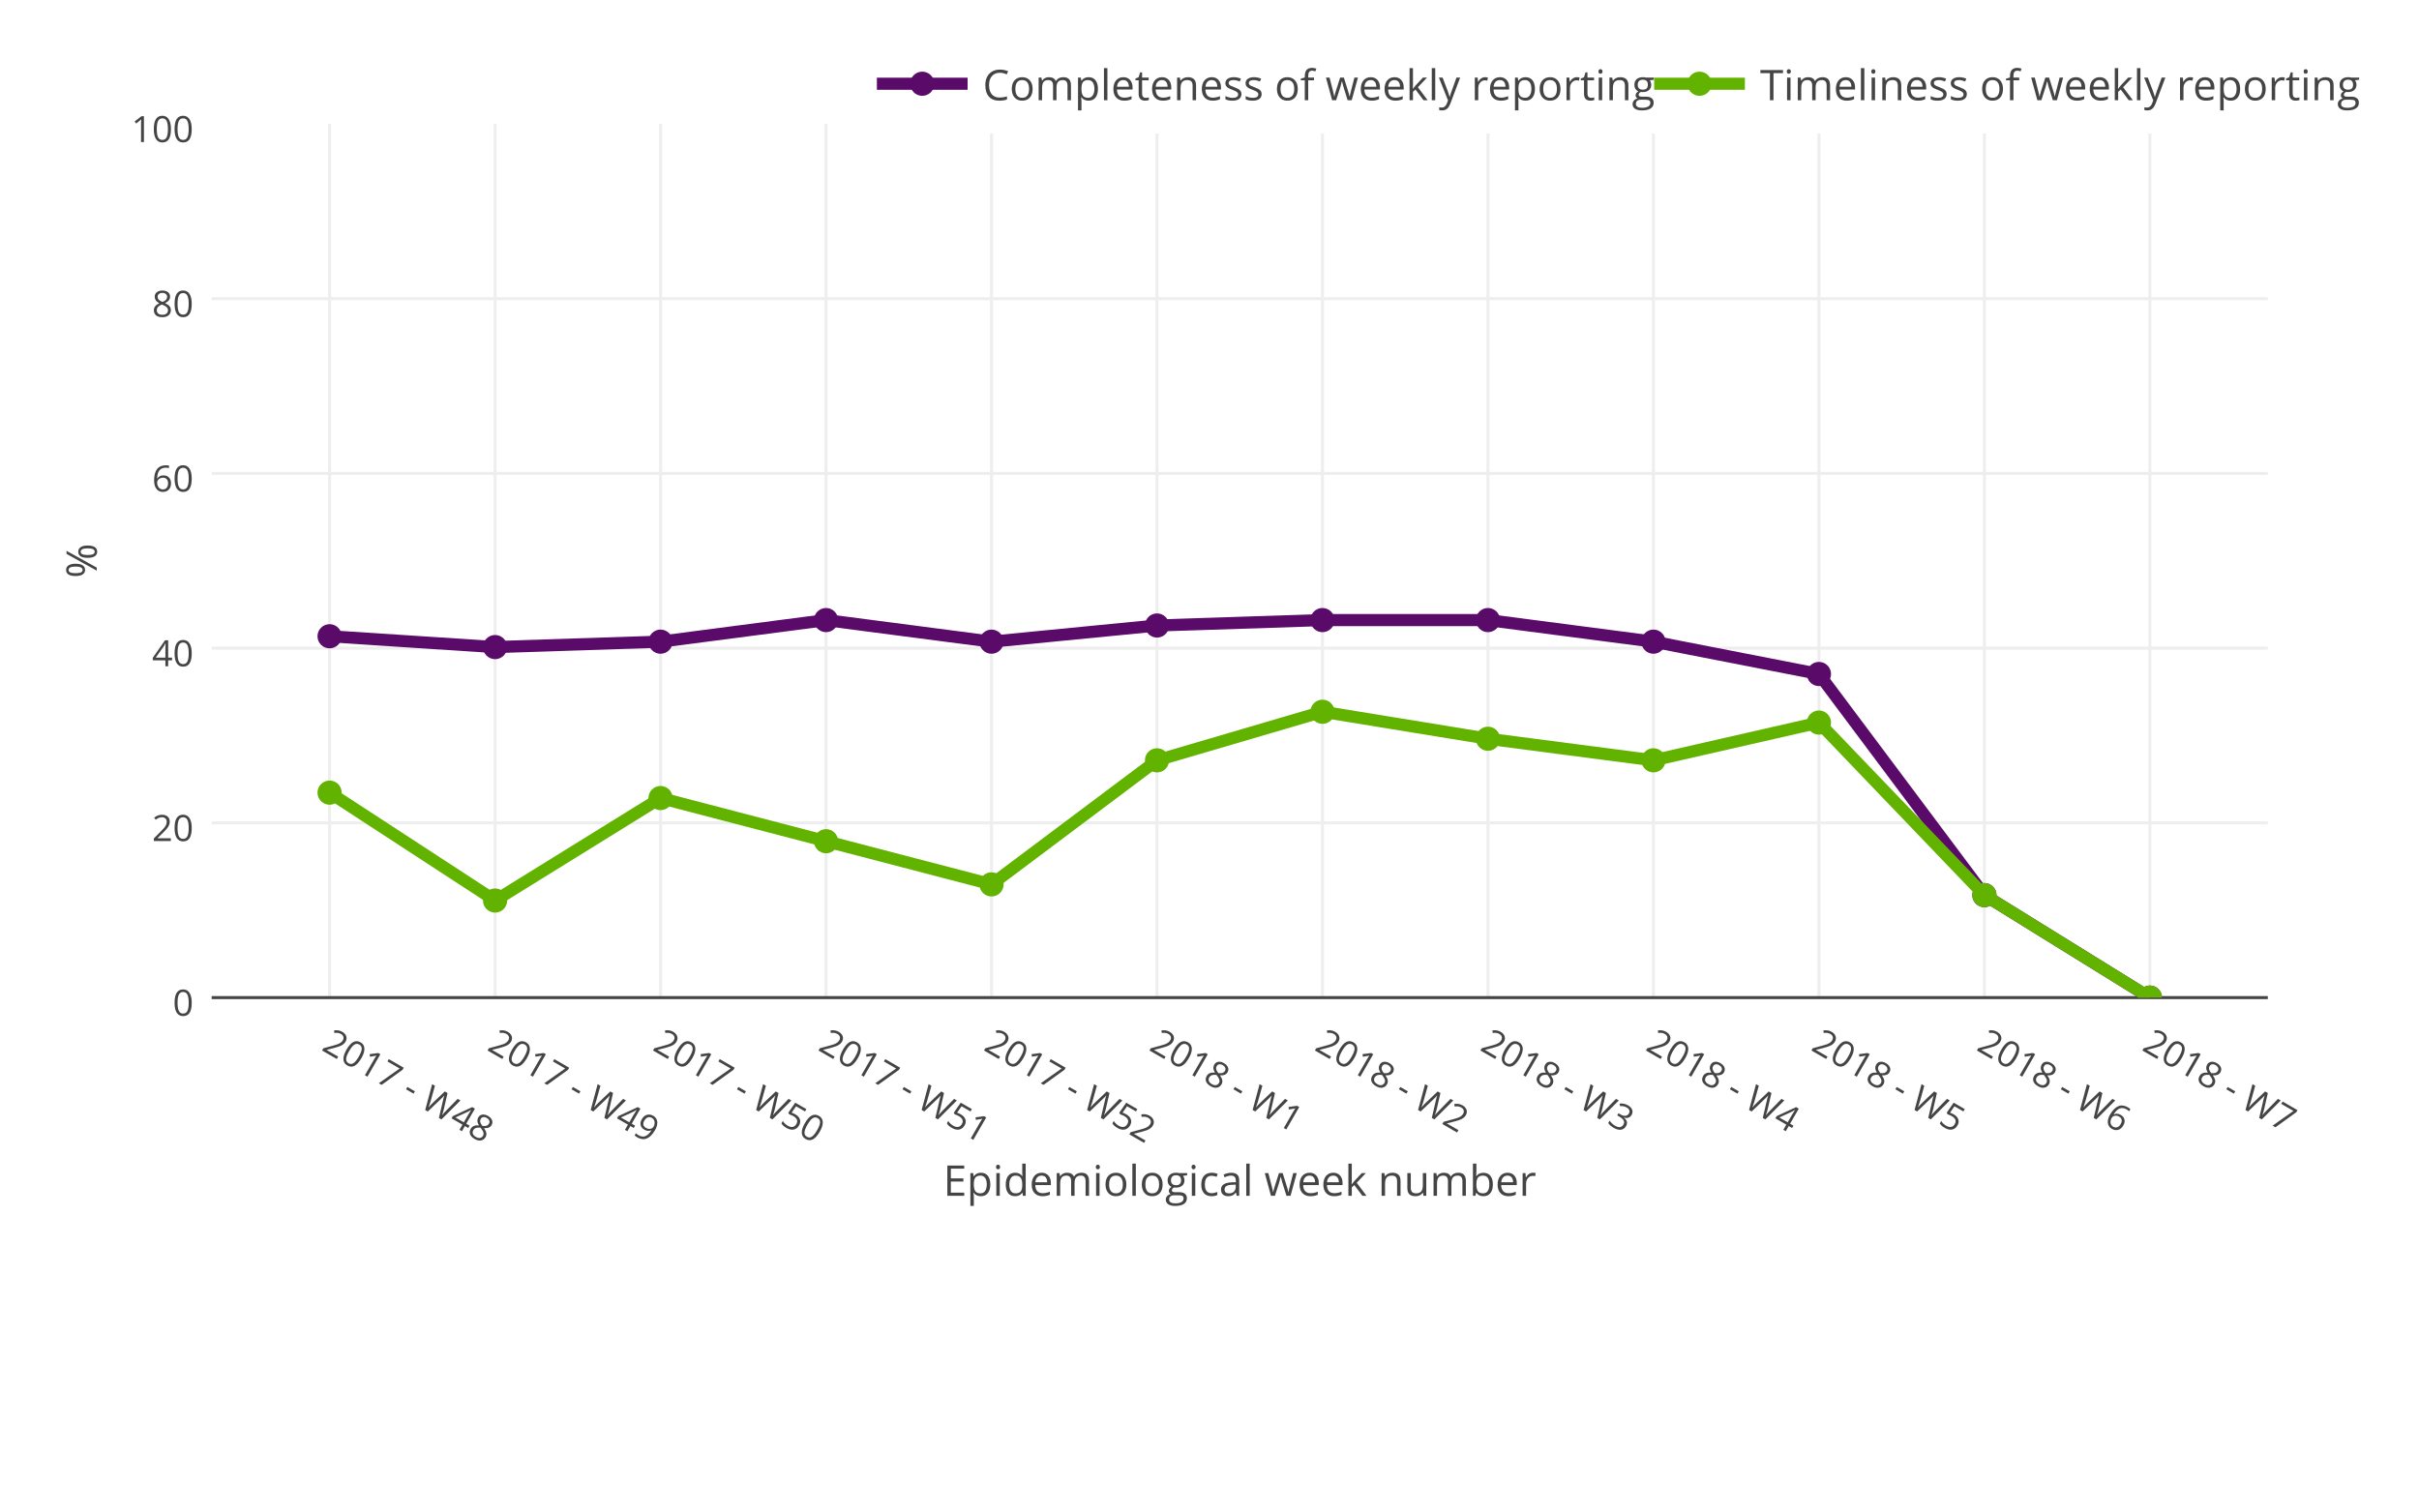
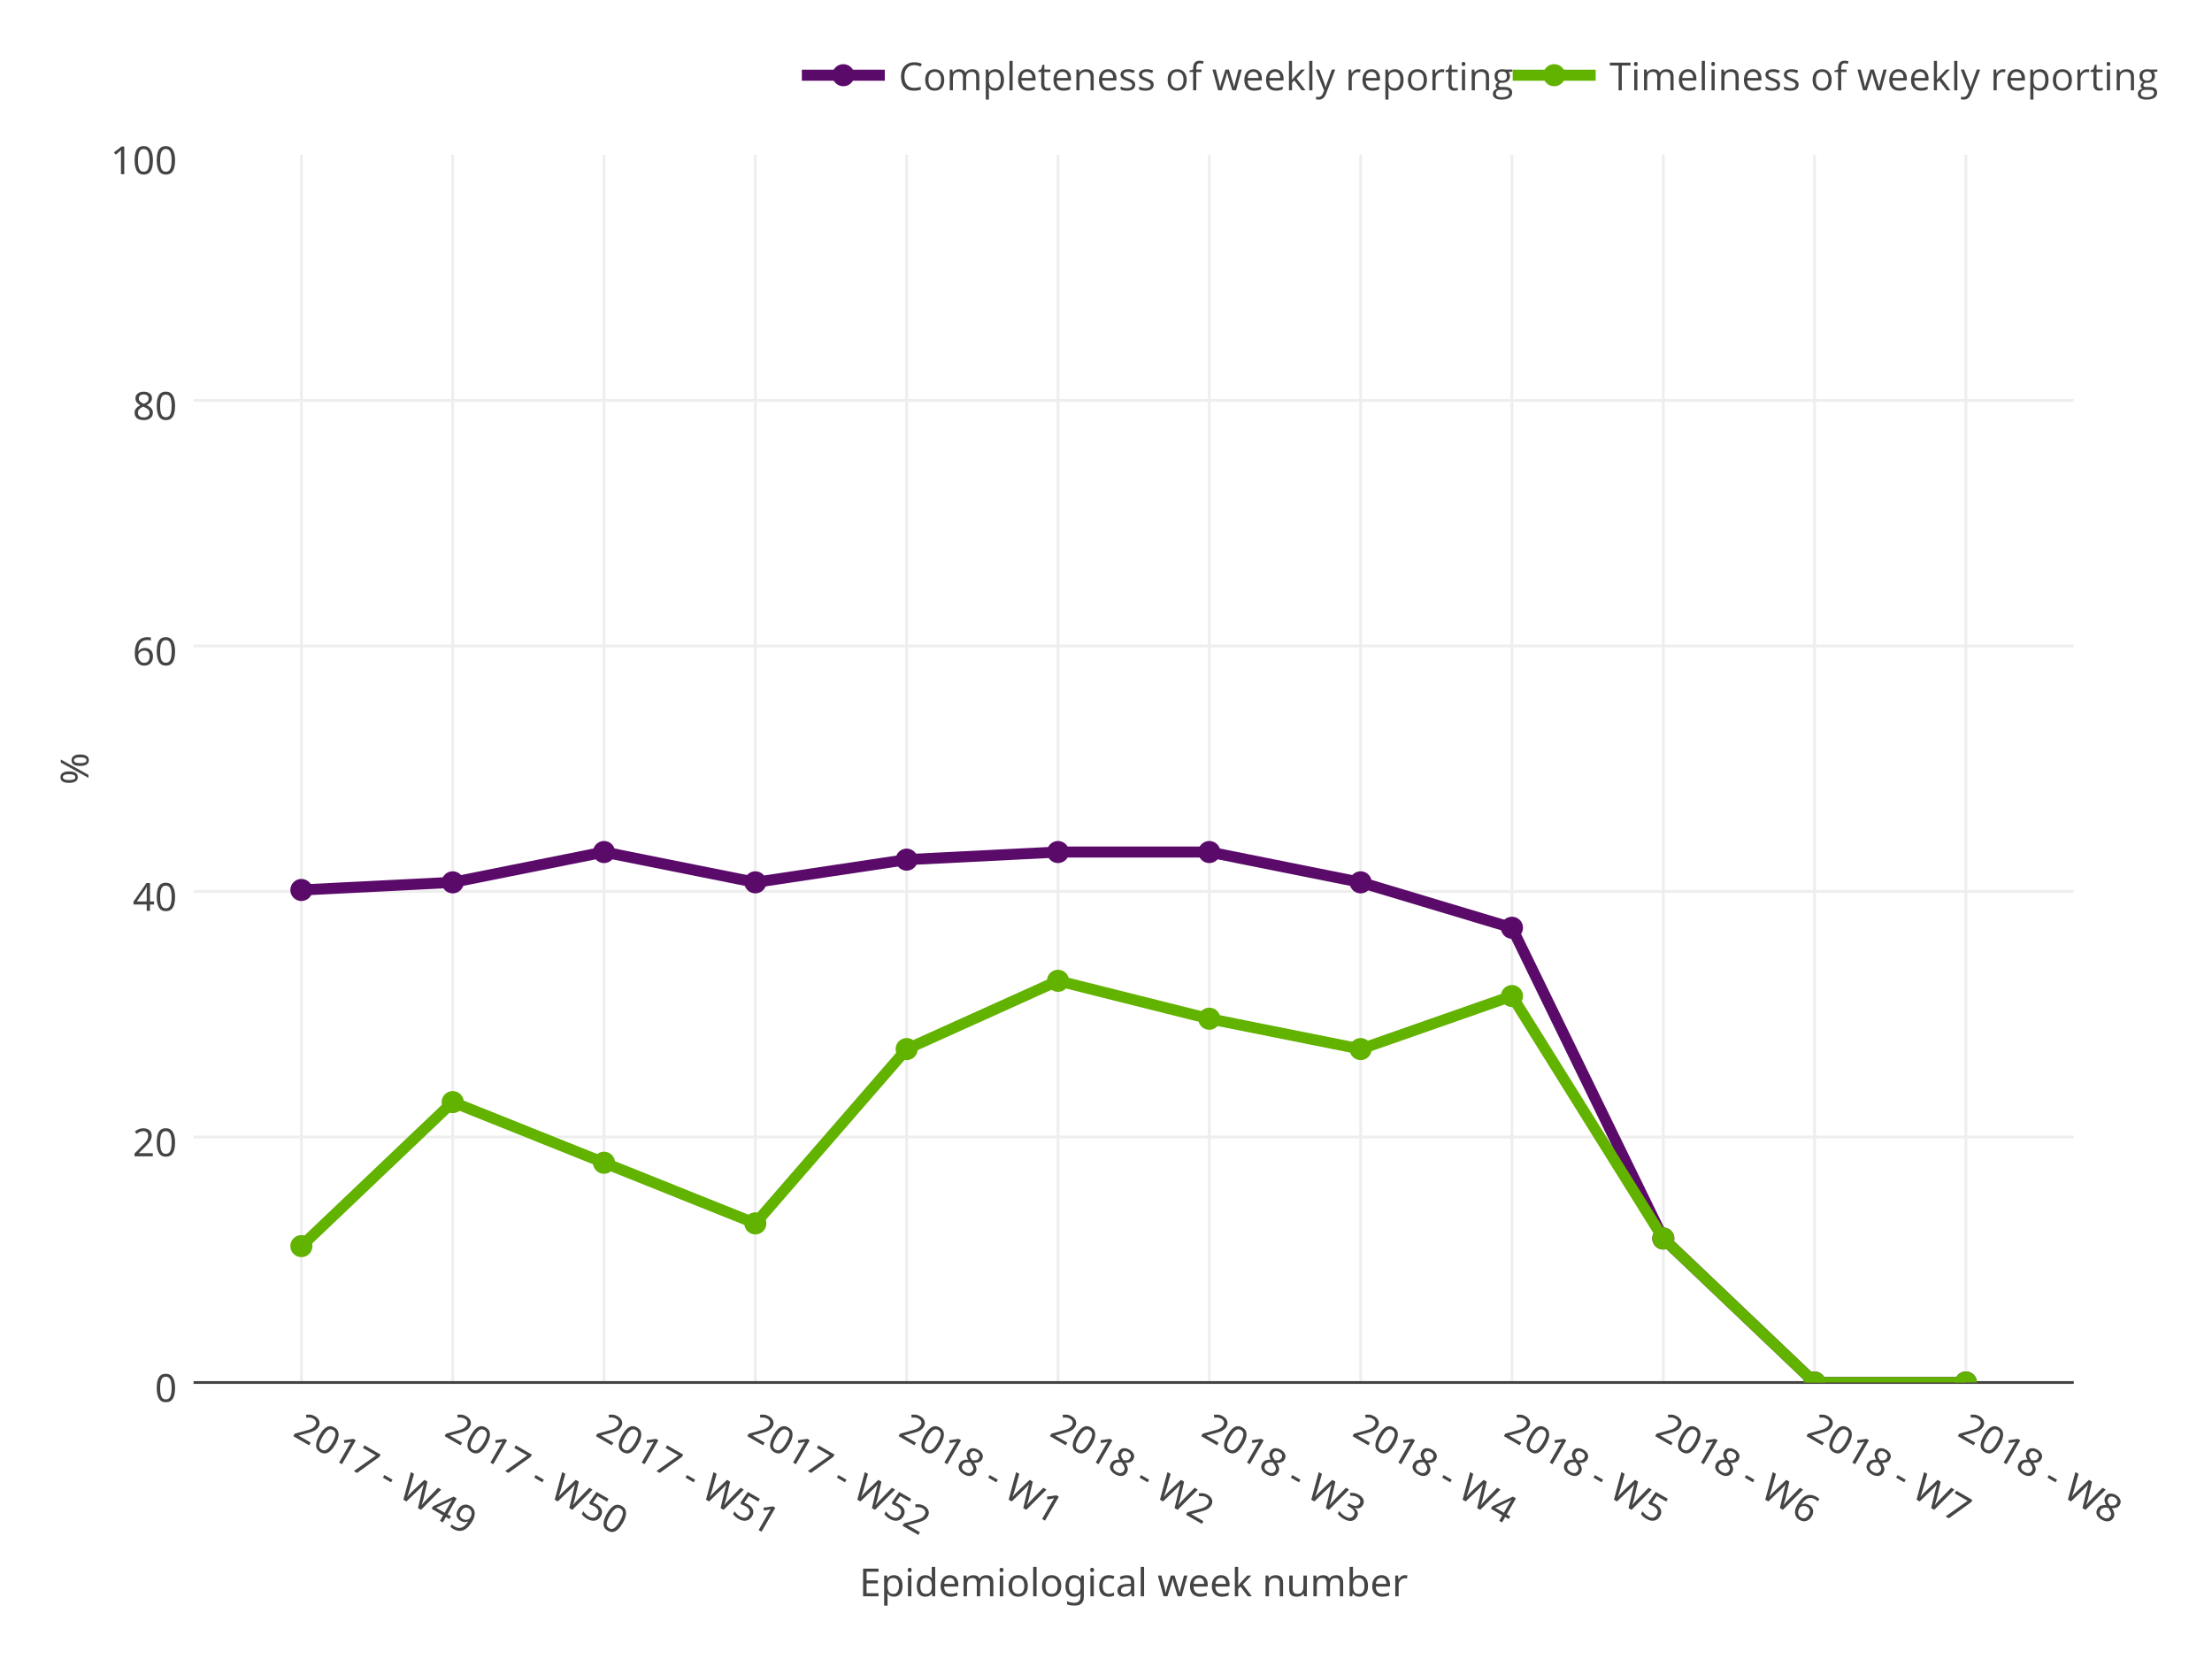
- <svg xmlns="http://www.w3.org/2000/svg" class="main-svg" width="800" height="500" style="">
-   <rect x="0" y="0" width="800" height="400" style="fill: rgb(255, 255, 255); fill-opacity: 1;" />
-   <defs id="defs-5241a5">
+ <svg xmlns="http://www.w3.org/2000/svg" class="main-svg" width="800" height="600" style="">
+   <rect x="0" y="0" width="800" height="600" style="fill: rgb(255, 255, 255); fill-opacity: 1;" />
+   <defs id="defs-8f57c8">
    <g class="gradients" />
    <g class="clips">
-       <clipPath class="axesclip" id="clip5241a5x">
-         <rect x="70" y="0" width="680" height="400" />
-       </clipPath>
-       <clipPath class="axesclip" id="clip5241a5y">
-         <rect x="0" y="41" width="800" height="289" />
-       </clipPath>
-       <clipPath class="axesclip" id="clip5241a5xy">
-         <rect x="70" y="41" width="680" height="289" />
-       </clipPath>
-       <clipPath class="plotclip" id="clip5241a5xyplot">
-         <rect width="680" height="289" />
+       <clipPath class="axesclip" id="clip8f57c8x">
+         <rect x="70" y="0" width="680" height="600" />
+       </clipPath>
+       <clipPath class="axesclip" id="clip8f57c8y">
+         <rect x="0" y="56" width="800" height="444" />
+       </clipPath>
+       <clipPath class="axesclip" id="clip8f57c8xy">
+         <rect x="70" y="56" width="680" height="444" />
+       </clipPath>
+       <clipPath class="plotclip" id="clip8f57c8xyplot">
+         <rect width="680" height="444" />
      </clipPath>
    </g>
  </defs>
  <g class="bglayer">
-     <rect class="bg" x="66" y="37" width="688" height="297" style="fill: rgb(255, 255, 255); fill-opacity: 1; stroke-width: 0;" />
+     <rect class="bg" x="66" y="52" width="688" height="452" style="fill: rgb(255, 255, 255); fill-opacity: 1; stroke-width: 0;" />
  </g>
  <g class="layer-below">
    <g class="imagelayer" />
    <g class="shapelayer" />
  </g>
  <g class="cartesianlayer">
    <g class="subplot xy">
      <g class="layer-subplot">
        <g class="shapelayer" />
        <g class="imagelayer" />
      </g>
-       <g class="gridlayer" transform="translate(70,41)">
-         <path class="xgrid crisp" d="M0,0v289" transform="translate(39,0)" style="stroke: rgb(238, 238, 238); stroke-opacity: 1; stroke-width: 1px;" />
-         <path class="xgrid crisp" d="M0,0v289" transform="translate(93.73,0)" style="stroke: rgb(238, 238, 238); stroke-opacity: 1; stroke-width: 1px;" />
-         <path class="xgrid crisp" d="M0,0v289" transform="translate(148.45,0)" style="stroke: rgb(238, 238, 238); stroke-opacity: 1; stroke-width: 1px;" />
-         <path class="xgrid crisp" d="M0,0v289" transform="translate(203.18,0)" style="stroke: rgb(238, 238, 238); stroke-opacity: 1; stroke-width: 1px;" />
-         <path class="xgrid crisp" d="M0,0v289" transform="translate(257.91,0)" style="stroke: rgb(238, 238, 238); stroke-opacity: 1; stroke-width: 1px;" />
-         <path class="xgrid crisp" d="M0,0v289" transform="translate(312.64,0)" style="stroke: rgb(238, 238, 238); stroke-opacity: 1; stroke-width: 1px;" />
-         <path class="xgrid crisp" d="M0,0v289" transform="translate(367.36,0)" style="stroke: rgb(238, 238, 238); stroke-opacity: 1; stroke-width: 1px;" />
-         <path class="xgrid crisp" d="M0,0v289" transform="translate(422.09,0)" style="stroke: rgb(238, 238, 238); stroke-opacity: 1; stroke-width: 1px;" />
-         <path class="xgrid crisp" d="M0,0v289" transform="translate(476.82,0)" style="stroke: rgb(238, 238, 238); stroke-opacity: 1; stroke-width: 1px;" />
-         <path class="xgrid crisp" d="M0,0v289" transform="translate(531.55,0)" style="stroke: rgb(238, 238, 238); stroke-opacity: 1; stroke-width: 1px;" />
-         <path class="xgrid crisp" d="M0,0v289" transform="translate(586.27,0)" style="stroke: rgb(238, 238, 238); stroke-opacity: 1; stroke-width: 1px;" />
-         <path class="xgrid crisp" d="M0,0v289" transform="translate(641,0)" style="stroke: rgb(238, 238, 238); stroke-opacity: 1; stroke-width: 1px;" />
-         <path class="ygrid crisp" d="M0,0h680" transform="translate(0,231.2)" style="stroke: rgb(238, 238, 238); stroke-opacity: 1; stroke-width: 1px;" />
-         <path class="ygrid crisp" d="M0,0h680" transform="translate(0,173.4)" style="stroke: rgb(238, 238, 238); stroke-opacity: 1; stroke-width: 1px;" />
-         <path class="ygrid crisp" d="M0,0h680" transform="translate(0,115.6)" style="stroke: rgb(238, 238, 238); stroke-opacity: 1; stroke-width: 1px;" />
-         <path class="ygrid crisp" d="M0,0h680" transform="translate(0,57.8)" style="stroke: rgb(238, 238, 238); stroke-opacity: 1; stroke-width: 1px;" />
+       <g class="gridlayer" transform="translate(70,56)">
+         <path class="xgrid crisp" d="M0,0v444" transform="translate(39,0)" style="stroke: rgb(238, 238, 238); stroke-opacity: 1; stroke-width: 1px;" />
+         <path class="xgrid crisp" d="M0,0v444" transform="translate(93.73,0)" style="stroke: rgb(238, 238, 238); stroke-opacity: 1; stroke-width: 1px;" />
+         <path class="xgrid crisp" d="M0,0v444" transform="translate(148.45,0)" style="stroke: rgb(238, 238, 238); stroke-opacity: 1; stroke-width: 1px;" />
+         <path class="xgrid crisp" d="M0,0v444" transform="translate(203.18,0)" style="stroke: rgb(238, 238, 238); stroke-opacity: 1; stroke-width: 1px;" />
+         <path class="xgrid crisp" d="M0,0v444" transform="translate(257.91,0)" style="stroke: rgb(238, 238, 238); stroke-opacity: 1; stroke-width: 1px;" />
+         <path class="xgrid crisp" d="M0,0v444" transform="translate(312.64,0)" style="stroke: rgb(238, 238, 238); stroke-opacity: 1; stroke-width: 1px;" />
+         <path class="xgrid crisp" d="M0,0v444" transform="translate(367.36,0)" style="stroke: rgb(238, 238, 238); stroke-opacity: 1; stroke-width: 1px;" />
+         <path class="xgrid crisp" d="M0,0v444" transform="translate(422.09,0)" style="stroke: rgb(238, 238, 238); stroke-opacity: 1; stroke-width: 1px;" />
+         <path class="xgrid crisp" d="M0,0v444" transform="translate(476.82,0)" style="stroke: rgb(238, 238, 238); stroke-opacity: 1; stroke-width: 1px;" />
+         <path class="xgrid crisp" d="M0,0v444" transform="translate(531.55,0)" style="stroke: rgb(238, 238, 238); stroke-opacity: 1; stroke-width: 1px;" />
+         <path class="xgrid crisp" d="M0,0v444" transform="translate(586.27,0)" style="stroke: rgb(238, 238, 238); stroke-opacity: 1; stroke-width: 1px;" />
+         <path class="xgrid crisp" d="M0,0v444" transform="translate(641,0)" style="stroke: rgb(238, 238, 238); stroke-opacity: 1; stroke-width: 1px;" />
+         <path class="ygrid crisp" d="M0,0h680" transform="translate(0,355.2)" style="stroke: rgb(238, 238, 238); stroke-opacity: 1; stroke-width: 1px;" />
+         <path class="ygrid crisp" d="M0,0h680" transform="translate(0,266.4)" style="stroke: rgb(238, 238, 238); stroke-opacity: 1; stroke-width: 1px;" />
+         <path class="ygrid crisp" d="M0,0h680" transform="translate(0,177.6)" style="stroke: rgb(238, 238, 238); stroke-opacity: 1; stroke-width: 1px;" />
+         <path class="ygrid crisp" d="M0,0h680" transform="translate(0,88.8)" style="stroke: rgb(238, 238, 238); stroke-opacity: 1; stroke-width: 1px;" />
      </g>
      <g class="overgrid" />
-       <g class="zerolinelayer" transform="translate(70,41)">
-         <path class="yzl zl crisp" d="M0,0h680" transform="translate(0,289)" style="stroke: rgb(68, 68, 68); stroke-opacity: 1; stroke-width: 1px;" />
+       <g class="zerolinelayer" transform="translate(70,56)">
+         <path class="yzl zl crisp" d="M0,0h680" transform="translate(0,444)" style="stroke: rgb(68, 68, 68); stroke-opacity: 1; stroke-width: 1px;" />
      </g>
      <g class="overzero" />
-       <g class="plot" transform="translate(70, 41)" clip-path="url(#clip5241a5xyplot)">
+       <g class="plot" transform="translate(70, 56)" clip-path="url(#clip8f57c8xyplot)">
        <g class="imagelayer" />
        <g class="maplayer" />
        <g class="barlayer" />
        <g class="carpetlayer" />
        <g class="boxlayer" />
        <g class="scatterlayer">
-           <g class="trace scatter trace48686f" style="stroke-miterlimit: 2; opacity: 1;">
-             <path class="js-line" d="M39,169.47L93.73,173.05L148.45,171.26L203.18,164.12L257.91,171.26L312.64,165.91L367.36,164.12L422.09,164.12L476.82,171.26L531.55,181.95L586.27,255.1L641,289" style="vector-effect: non-scaling-stroke; fill: none; stroke: rgb(90, 10, 105); stroke-opacity: 1; stroke-width: 4px; opacity: 1;" />
+           <g class="trace scatter trace1bce58" style="stroke-miterlimit: 2; opacity: 1;">
+             <path class="js-line" d="M39,265.87L93.73,263.11L148.45,252.15L203.18,263.11L257.91,254.9L312.64,252.15L367.36,252.15L422.09,263.11L476.82,279.54L531.55,391.92L586.27,444L641,444" style="vector-effect: non-scaling-stroke; fill: none; stroke: rgb(90, 10, 105); stroke-opacity: 1; stroke-width: 4px; opacity: 1;" />
            <g class="points">
-               <path class="point" d="M4,0A4,4 0 1,1 0,-4A4,4 0 0,1 4,0Z" transform="translate(39,169.47)" style="opacity: 1; stroke-width: 0px; fill: rgb(90, 10, 105); fill-opacity: 1;" />
-               <path class="point" d="M4,0A4,4 0 1,1 0,-4A4,4 0 0,1 4,0Z" transform="translate(93.73,173.05)" style="opacity: 1; stroke-width: 0px; fill: rgb(90, 10, 105); fill-opacity: 1;" />
-               <path class="point" d="M4,0A4,4 0 1,1 0,-4A4,4 0 0,1 4,0Z" transform="translate(148.45,171.26)" style="opacity: 1; stroke-width: 0px; fill: rgb(90, 10, 105); fill-opacity: 1;" />
-               <path class="point" d="M4,0A4,4 0 1,1 0,-4A4,4 0 0,1 4,0Z" transform="translate(203.18,164.12)" style="opacity: 1; stroke-width: 0px; fill: rgb(90, 10, 105); fill-opacity: 1;" />
-               <path class="point" d="M4,0A4,4 0 1,1 0,-4A4,4 0 0,1 4,0Z" transform="translate(257.91,171.26)" style="opacity: 1; stroke-width: 0px; fill: rgb(90, 10, 105); fill-opacity: 1;" />
-               <path class="point" d="M4,0A4,4 0 1,1 0,-4A4,4 0 0,1 4,0Z" transform="translate(312.64,165.91)" style="opacity: 1; stroke-width: 0px; fill: rgb(90, 10, 105); fill-opacity: 1;" />
-               <path class="point" d="M4,0A4,4 0 1,1 0,-4A4,4 0 0,1 4,0Z" transform="translate(367.36,164.12)" style="opacity: 1; stroke-width: 0px; fill: rgb(90, 10, 105); fill-opacity: 1;" />
-               <path class="point" d="M4,0A4,4 0 1,1 0,-4A4,4 0 0,1 4,0Z" transform="translate(422.09,164.12)" style="opacity: 1; stroke-width: 0px; fill: rgb(90, 10, 105); fill-opacity: 1;" />
-               <path class="point" d="M4,0A4,4 0 1,1 0,-4A4,4 0 0,1 4,0Z" transform="translate(476.82,171.26)" style="opacity: 1; stroke-width: 0px; fill: rgb(90, 10, 105); fill-opacity: 1;" />
-               <path class="point" d="M4,0A4,4 0 1,1 0,-4A4,4 0 0,1 4,0Z" transform="translate(531.55,181.95)" style="opacity: 1; stroke-width: 0px; fill: rgb(90, 10, 105); fill-opacity: 1;" />
-               <path class="point" d="M4,0A4,4 0 1,1 0,-4A4,4 0 0,1 4,0Z" transform="translate(586.27,255.1)" style="opacity: 1; stroke-width: 0px; fill: rgb(90, 10, 105); fill-opacity: 1;" />
-               <path class="point" d="M4,0A4,4 0 1,1 0,-4A4,4 0 0,1 4,0Z" transform="translate(641,289)" style="opacity: 1; stroke-width: 0px; fill: rgb(90, 10, 105); fill-opacity: 1;" />
-             </g>
-           </g>
-           <g class="trace scatter tracea86f9d" style="stroke-miterlimit: 2; opacity: 1;">
-             <path class="js-line" d="M39,221.2L93.73,256.89L148.45,222.99L257.91,251.55L312.64,210.51L367.36,194.44L422.09,203.37L476.82,210.51L531.55,198.02L586.27,255.1L641,289" style="vector-effect: non-scaling-stroke; fill: none; stroke: rgb(98, 178, 0); stroke-opacity: 1; stroke-width: 4px; opacity: 1;" />
+               <path class="point" d="M4,0A4,4 0 1,1 0,-4A4,4 0 0,1 4,0Z" transform="translate(39,265.87)" style="opacity: 1; stroke-width: 0px; fill: rgb(90, 10, 105); fill-opacity: 1;" />
+               <path class="point" d="M4,0A4,4 0 1,1 0,-4A4,4 0 0,1 4,0Z" transform="translate(93.73,263.11)" style="opacity: 1; stroke-width: 0px; fill: rgb(90, 10, 105); fill-opacity: 1;" />
+               <path class="point" d="M4,0A4,4 0 1,1 0,-4A4,4 0 0,1 4,0Z" transform="translate(148.45,252.15)" style="opacity: 1; stroke-width: 0px; fill: rgb(90, 10, 105); fill-opacity: 1;" />
+               <path class="point" d="M4,0A4,4 0 1,1 0,-4A4,4 0 0,1 4,0Z" transform="translate(203.18,263.11)" style="opacity: 1; stroke-width: 0px; fill: rgb(90, 10, 105); fill-opacity: 1;" />
+               <path class="point" d="M4,0A4,4 0 1,1 0,-4A4,4 0 0,1 4,0Z" transform="translate(257.91,254.9)" style="opacity: 1; stroke-width: 0px; fill: rgb(90, 10, 105); fill-opacity: 1;" />
+               <path class="point" d="M4,0A4,4 0 1,1 0,-4A4,4 0 0,1 4,0Z" transform="translate(312.64,252.15)" style="opacity: 1; stroke-width: 0px; fill: rgb(90, 10, 105); fill-opacity: 1;" />
+               <path class="point" d="M4,0A4,4 0 1,1 0,-4A4,4 0 0,1 4,0Z" transform="translate(367.36,252.15)" style="opacity: 1; stroke-width: 0px; fill: rgb(90, 10, 105); fill-opacity: 1;" />
+               <path class="point" d="M4,0A4,4 0 1,1 0,-4A4,4 0 0,1 4,0Z" transform="translate(422.09,263.11)" style="opacity: 1; stroke-width: 0px; fill: rgb(90, 10, 105); fill-opacity: 1;" />
+               <path class="point" d="M4,0A4,4 0 1,1 0,-4A4,4 0 0,1 4,0Z" transform="translate(476.82,279.54)" style="opacity: 1; stroke-width: 0px; fill: rgb(90, 10, 105); fill-opacity: 1;" />
+               <path class="point" d="M4,0A4,4 0 1,1 0,-4A4,4 0 0,1 4,0Z" transform="translate(531.55,391.92)" style="opacity: 1; stroke-width: 0px; fill: rgb(90, 10, 105); fill-opacity: 1;" />
+               <path class="point" d="M4,0A4,4 0 1,1 0,-4A4,4 0 0,1 4,0Z" transform="translate(586.27,444)" style="opacity: 1; stroke-width: 0px; fill: rgb(90, 10, 105); fill-opacity: 1;" />
+               <path class="point" d="M4,0A4,4 0 1,1 0,-4A4,4 0 0,1 4,0Z" transform="translate(641,444)" style="opacity: 1; stroke-width: 0px; fill: rgb(90, 10, 105); fill-opacity: 1;" />
+             </g>
+           </g>
+           <g class="trace scatter trace890bfc" style="stroke-miterlimit: 2; opacity: 1;">
+             <path class="js-line" d="M39,394.67L93.73,342.59L148.45,364.52L203.18,386.46L257.91,323.41L312.64,298.72L367.36,312.44L422.09,323.41L476.82,304.23L531.55,391.92L586.27,444L641,444" style="vector-effect: non-scaling-stroke; fill: none; stroke: rgb(98, 178, 0); stroke-opacity: 1; stroke-width: 4px; opacity: 1;" />
            <g class="points">
-               <path class="point" d="M4,0A4,4 0 1,1 0,-4A4,4 0 0,1 4,0Z" transform="translate(39,221.2)" style="opacity: 1; stroke-width: 0px; fill: rgb(98, 178, 0); fill-opacity: 1;" />
-               <path class="point" d="M4,0A4,4 0 1,1 0,-4A4,4 0 0,1 4,0Z" transform="translate(93.73,256.89)" style="opacity: 1; stroke-width: 0px; fill: rgb(98, 178, 0); fill-opacity: 1;" />
-               <path class="point" d="M4,0A4,4 0 1,1 0,-4A4,4 0 0,1 4,0Z" transform="translate(148.45,222.99)" style="opacity: 1; stroke-width: 0px; fill: rgb(98, 178, 0); fill-opacity: 1;" />
-               <path class="point" d="M4,0A4,4 0 1,1 0,-4A4,4 0 0,1 4,0Z" transform="translate(203.18,237.27)" style="opacity: 1; stroke-width: 0px; fill: rgb(98, 178, 0); fill-opacity: 1;" />
-               <path class="point" d="M4,0A4,4 0 1,1 0,-4A4,4 0 0,1 4,0Z" transform="translate(257.91,251.55)" style="opacity: 1; stroke-width: 0px; fill: rgb(98, 178, 0); fill-opacity: 1;" />
-               <path class="point" d="M4,0A4,4 0 1,1 0,-4A4,4 0 0,1 4,0Z" transform="translate(312.64,210.51)" style="opacity: 1; stroke-width: 0px; fill: rgb(98, 178, 0); fill-opacity: 1;" />
-               <path class="point" d="M4,0A4,4 0 1,1 0,-4A4,4 0 0,1 4,0Z" transform="translate(367.36,194.44)" style="opacity: 1; stroke-width: 0px; fill: rgb(98, 178, 0); fill-opacity: 1;" />
-               <path class="point" d="M4,0A4,4 0 1,1 0,-4A4,4 0 0,1 4,0Z" transform="translate(422.09,203.37)" style="opacity: 1; stroke-width: 0px; fill: rgb(98, 178, 0); fill-opacity: 1;" />
-               <path class="point" d="M4,0A4,4 0 1,1 0,-4A4,4 0 0,1 4,0Z" transform="translate(476.82,210.51)" style="opacity: 1; stroke-width: 0px; fill: rgb(98, 178, 0); fill-opacity: 1;" />
-               <path class="point" d="M4,0A4,4 0 1,1 0,-4A4,4 0 0,1 4,0Z" transform="translate(531.55,198.02)" style="opacity: 1; stroke-width: 0px; fill: rgb(98, 178, 0); fill-opacity: 1;" />
-               <path class="point" d="M4,0A4,4 0 1,1 0,-4A4,4 0 0,1 4,0Z" transform="translate(586.27,255.1)" style="opacity: 1; stroke-width: 0px; fill: rgb(98, 178, 0); fill-opacity: 1;" />
-               <path class="point" d="M4,0A4,4 0 1,1 0,-4A4,4 0 0,1 4,0Z" transform="translate(641,289)" style="opacity: 1; stroke-width: 0px; fill: rgb(98, 178, 0); fill-opacity: 1;" />
+               <path class="point" d="M4,0A4,4 0 1,1 0,-4A4,4 0 0,1 4,0Z" transform="translate(39,394.67)" style="opacity: 1; stroke-width: 0px; fill: rgb(98, 178, 0); fill-opacity: 1;" />
+               <path class="point" d="M4,0A4,4 0 1,1 0,-4A4,4 0 0,1 4,0Z" transform="translate(93.73,342.59)" style="opacity: 1; stroke-width: 0px; fill: rgb(98, 178, 0); fill-opacity: 1;" />
+               <path class="point" d="M4,0A4,4 0 1,1 0,-4A4,4 0 0,1 4,0Z" transform="translate(148.45,364.52)" style="opacity: 1; stroke-width: 0px; fill: rgb(98, 178, 0); fill-opacity: 1;" />
+               <path class="point" d="M4,0A4,4 0 1,1 0,-4A4,4 0 0,1 4,0Z" transform="translate(203.18,386.46)" style="opacity: 1; stroke-width: 0px; fill: rgb(98, 178, 0); fill-opacity: 1;" />
+               <path class="point" d="M4,0A4,4 0 1,1 0,-4A4,4 0 0,1 4,0Z" transform="translate(257.91,323.41)" style="opacity: 1; stroke-width: 0px; fill: rgb(98, 178, 0); fill-opacity: 1;" />
+               <path class="point" d="M4,0A4,4 0 1,1 0,-4A4,4 0 0,1 4,0Z" transform="translate(312.64,298.72)" style="opacity: 1; stroke-width: 0px; fill: rgb(98, 178, 0); fill-opacity: 1;" />
+               <path class="point" d="M4,0A4,4 0 1,1 0,-4A4,4 0 0,1 4,0Z" transform="translate(367.36,312.44)" style="opacity: 1; stroke-width: 0px; fill: rgb(98, 178, 0); fill-opacity: 1;" />
+               <path class="point" d="M4,0A4,4 0 1,1 0,-4A4,4 0 0,1 4,0Z" transform="translate(422.09,323.41)" style="opacity: 1; stroke-width: 0px; fill: rgb(98, 178, 0); fill-opacity: 1;" />
+               <path class="point" d="M4,0A4,4 0 1,1 0,-4A4,4 0 0,1 4,0Z" transform="translate(476.82,304.23)" style="opacity: 1; stroke-width: 0px; fill: rgb(98, 178, 0); fill-opacity: 1;" />
+               <path class="point" d="M4,0A4,4 0 1,1 0,-4A4,4 0 0,1 4,0Z" transform="translate(531.55,391.92)" style="opacity: 1; stroke-width: 0px; fill: rgb(98, 178, 0); fill-opacity: 1;" />
+               <path class="point" d="M4,0A4,4 0 1,1 0,-4A4,4 0 0,1 4,0Z" transform="translate(586.27,444)" style="opacity: 1; stroke-width: 0px; fill: rgb(98, 178, 0); fill-opacity: 1;" />
+               <path class="point" d="M4,0A4,4 0 1,1 0,-4A4,4 0 0,1 4,0Z" transform="translate(641,444)" style="opacity: 1; stroke-width: 0px; fill: rgb(98, 178, 0); fill-opacity: 1;" />
            </g>
          </g>
        </g>
      </g>
      <g class="overplot" />
-       <path class="xlines crisp" transform="translate(70,41)" d="M-5,293.5h690" style="fill: none; stroke-width: 1px; stroke: rgb(0, 0, 0); stroke-opacity: 0;" />
-       <path class="ylines crisp" transform="translate(70,41)" d="M-4.5,-5v298" stroke-width="1px" style="fill: none; stroke: rgb(0, 0, 0); stroke-opacity: 0;" />
+       <path class="xlines crisp" transform="translate(70,56)" d="M-5,448.5h690" style="fill: none; stroke-width: 1px; stroke: rgb(0, 0, 0); stroke-opacity: 0;" />
+       <path class="ylines crisp" transform="translate(70,56)" d="M-4.5,-5v453" stroke-width="1px" style="fill: none; stroke: rgb(0, 0, 0); stroke-opacity: 0;" />
      <g class="overlines" />
-       <g class="xaxislayer" transform="translate(70,41)">
+       <g class="xaxislayer" transform="translate(70,56)">
        <g class="xtick" data-bb="109">
-           <text text-anchor="start" x="0" y="307" transform="translate(39,0) rotate(30,0,301)" style="font-family: 'Open Sans', verdana, arial, sans-serif; font-size: 12px; fill: rgb(68, 68, 68); fill-opacity: 1; visibility: visible; white-space: pre;" data-bb="96">2017 - W48</text>
+           <text text-anchor="start" x="0" y="464" transform="translate(39,0) rotate(30,0,457)" style="font-family: 'sans serif'; font-size: 14px; fill: rgb(68, 68, 68); fill-opacity: 1; visibility: visible; white-space: pre;" data-bb="96">2017 - W49</text>
        </g>
        <g class="xtick" data-bb="110">
-           <text text-anchor="start" x="0" y="307" transform="translate(93.73,0) rotate(30,0,301)" style="font-family: 'Open Sans', verdana, arial, sans-serif; font-size: 12px; fill: rgb(68, 68, 68); fill-opacity: 1; visibility: visible; white-space: pre;" data-bb="97">2017 - W49</text>
+           <text text-anchor="start" x="0" y="464" transform="translate(93.73,0) rotate(30,0,457)" style="font-family: 'sans serif'; font-size: 14px; fill: rgb(68, 68, 68); fill-opacity: 1; visibility: visible; white-space: pre;" data-bb="97">2017 - W50</text>
        </g>
        <g class="xtick" data-bb="111">
-           <text text-anchor="start" x="0" y="307" transform="translate(148.45,0) rotate(30,0,301)" style="font-family: 'Open Sans', verdana, arial, sans-serif; font-size: 12px; fill: rgb(68, 68, 68); fill-opacity: 1; visibility: visible; white-space: pre;" data-bb="98">2017 - W50</text>
+           <text text-anchor="start" x="0" y="464" transform="translate(148.45,0) rotate(30,0,457)" style="font-family: 'sans serif'; font-size: 14px; fill: rgb(68, 68, 68); fill-opacity: 1; visibility: visible; white-space: pre;" data-bb="98">2017 - W51</text>
        </g>
        <g class="xtick" data-bb="112">
-           <text text-anchor="start" x="0" y="307" transform="translate(203.18,0) rotate(30,0,301)" style="font-family: 'Open Sans', verdana, arial, sans-serif; font-size: 12px; fill: rgb(68, 68, 68); fill-opacity: 1; visibility: visible; white-space: pre;" data-bb="99">2017 - W51</text>
+           <text text-anchor="start" x="0" y="464" transform="translate(203.18,0) rotate(30,0,457)" style="font-family: 'sans serif'; font-size: 14px; fill: rgb(68, 68, 68); fill-opacity: 1; visibility: visible; white-space: pre;" data-bb="99">2017 - W52</text>
        </g>
        <g class="xtick" data-bb="113">
-           <text text-anchor="start" x="0" y="307" transform="translate(257.91,0) rotate(30,0,301)" style="font-family: 'Open Sans', verdana, arial, sans-serif; font-size: 12px; fill: rgb(68, 68, 68); fill-opacity: 1; visibility: visible; white-space: pre;" data-bb="100">2017 - W52</text>
+           <text text-anchor="start" x="0" y="464" transform="translate(257.91,0) rotate(30,0,457)" style="font-family: 'sans serif'; font-size: 14px; fill: rgb(68, 68, 68); fill-opacity: 1; visibility: visible; white-space: pre;" data-bb="100">2018 - W1</text>
        </g>
        <g class="xtick" data-bb="114">
-           <text text-anchor="start" x="0" y="307" transform="translate(312.64,0) rotate(30,0,301)" style="font-family: 'Open Sans', verdana, arial, sans-serif; font-size: 12px; fill: rgb(68, 68, 68); fill-opacity: 1; visibility: visible; white-space: pre;" data-bb="101">2018 - W1</text>
+           <text text-anchor="start" x="0" y="464" transform="translate(312.64,0) rotate(30,0,457)" style="font-family: 'sans serif'; font-size: 14px; fill: rgb(68, 68, 68); fill-opacity: 1; visibility: visible; white-space: pre;" data-bb="101">2018 - W2</text>
        </g>
        <g class="xtick" data-bb="115">
-           <text text-anchor="start" x="0" y="307" transform="translate(367.36,0) rotate(30,0,301)" style="font-family: 'Open Sans', verdana, arial, sans-serif; font-size: 12px; fill: rgb(68, 68, 68); fill-opacity: 1; visibility: visible; white-space: pre;" data-bb="102">2018 - W2</text>
+           <text text-anchor="start" x="0" y="464" transform="translate(367.36,0) rotate(30,0,457)" style="font-family: 'sans serif'; font-size: 14px; fill: rgb(68, 68, 68); fill-opacity: 1; visibility: visible; white-space: pre;" data-bb="102">2018 - W3</text>
        </g>
        <g class="xtick" data-bb="116">
-           <text text-anchor="start" x="0" y="307" transform="translate(422.09,0) rotate(30,0,301)" style="font-family: 'Open Sans', verdana, arial, sans-serif; font-size: 12px; fill: rgb(68, 68, 68); fill-opacity: 1; visibility: visible; white-space: pre;" data-bb="103">2018 - W3</text>
+           <text text-anchor="start" x="0" y="464" transform="translate(422.09,0) rotate(30,0,457)" style="font-family: 'sans serif'; font-size: 14px; fill: rgb(68, 68, 68); fill-opacity: 1; visibility: visible; white-space: pre;" data-bb="103">2018 - W4</text>
        </g>
        <g class="xtick" data-bb="117">
-           <text text-anchor="start" x="0" y="307" transform="translate(476.82,0) rotate(30,0,301)" style="font-family: 'Open Sans', verdana, arial, sans-serif; font-size: 12px; fill: rgb(68, 68, 68); fill-opacity: 1; visibility: visible; white-space: pre;" data-bb="104">2018 - W4</text>
+           <text text-anchor="start" x="0" y="464" transform="translate(476.82,0) rotate(30,0,457)" style="font-family: 'sans serif'; font-size: 14px; fill: rgb(68, 68, 68); fill-opacity: 1; visibility: visible; white-space: pre;" data-bb="104">2018 - W5</text>
        </g>
        <g class="xtick" data-bb="118">
-           <text text-anchor="start" x="0" y="307" transform="translate(531.55,0) rotate(30,0,301)" style="font-family: 'Open Sans', verdana, arial, sans-serif; font-size: 12px; fill: rgb(68, 68, 68); fill-opacity: 1; visibility: visible; white-space: pre;" data-bb="105">2018 - W5</text>
+           <text text-anchor="start" x="0" y="464" transform="translate(531.55,0) rotate(30,0,457)" style="font-family: 'sans serif'; font-size: 14px; fill: rgb(68, 68, 68); fill-opacity: 1; visibility: visible; white-space: pre;" data-bb="105">2018 - W6</text>
        </g>
        <g class="xtick" data-bb="119">
-           <text text-anchor="start" x="0" y="307" transform="translate(586.27,0) rotate(30,0,301)" style="font-family: 'Open Sans', verdana, arial, sans-serif; font-size: 12px; fill: rgb(68, 68, 68); fill-opacity: 1; visibility: visible; white-space: pre;" data-bb="106">2018 - W6</text>
+           <text text-anchor="start" x="0" y="464" transform="translate(586.27,0) rotate(30,0,457)" style="font-family: 'sans serif'; font-size: 14px; fill: rgb(68, 68, 68); fill-opacity: 1; visibility: visible; white-space: pre;" data-bb="106">2018 - W7</text>
        </g>
        <g class="xtick" data-bb="120">
-           <text text-anchor="start" x="0" y="307" transform="translate(641,0) rotate(30,0,301)" style="font-family: 'Open Sans', verdana, arial, sans-serif; font-size: 12px; fill: rgb(68, 68, 68); fill-opacity: 1; visibility: visible; white-space: pre;" data-bb="107">2018 - W7</text>
-         </g>
-       </g>
-       <g class="yaxislayer" transform="translate(70,41)">
+           <text text-anchor="start" x="0" y="464" transform="translate(641,0) rotate(30,0,457)" style="font-family: 'sans serif'; font-size: 14px; fill: rgb(68, 68, 68); fill-opacity: 1; visibility: visible; white-space: pre;" data-bb="107">2018 - W8</text>
+         </g>
+       </g>
+       <g class="yaxislayer" transform="translate(70,56)">
        <g class="ytick" data-bb="122">
-           <text text-anchor="end" x="-6" y="6" transform="translate(0,289)" style="font-family: 'Open Sans', verdana, arial, sans-serif; font-size: 12px; fill: rgb(68, 68, 68); fill-opacity: 1; visibility: visible; white-space: pre;">0</text>
+           <text text-anchor="end" x="-6" y="7" transform="translate(0,444)" style="font-family: 'sans serif'; font-size: 14px; fill: rgb(68, 68, 68); fill-opacity: 1; visibility: visible; white-space: pre;">0</text>
        </g>
        <g class="ytick" data-bb="123">
-           <text text-anchor="end" x="-6" y="6" transform="translate(0,231.2)" style="font-family: 'Open Sans', verdana, arial, sans-serif; font-size: 12px; fill: rgb(68, 68, 68); fill-opacity: 1; visibility: visible; white-space: pre;">20</text>
+           <text text-anchor="end" x="-6" y="7" transform="translate(0,355.2)" style="font-family: 'sans serif'; font-size: 14px; fill: rgb(68, 68, 68); fill-opacity: 1; visibility: visible; white-space: pre;">20</text>
        </g>
        <g class="ytick" data-bb="124">
-           <text text-anchor="end" x="-6" y="6" transform="translate(0,173.4)" style="font-family: 'Open Sans', verdana, arial, sans-serif; font-size: 12px; fill: rgb(68, 68, 68); fill-opacity: 1; visibility: visible; white-space: pre;">40</text>
+           <text text-anchor="end" x="-6" y="7" transform="translate(0,266.4)" style="font-family: 'sans serif'; font-size: 14px; fill: rgb(68, 68, 68); fill-opacity: 1; visibility: visible; white-space: pre;">40</text>
        </g>
        <g class="ytick" data-bb="125">
-           <text text-anchor="end" x="-6" y="6" transform="translate(0,115.6)" style="font-family: 'Open Sans', verdana, arial, sans-serif; font-size: 12px; fill: rgb(68, 68, 68); fill-opacity: 1; visibility: visible; white-space: pre;">60</text>
+           <text text-anchor="end" x="-6" y="7" transform="translate(0,177.6)" style="font-family: 'sans serif'; font-size: 14px; fill: rgb(68, 68, 68); fill-opacity: 1; visibility: visible; white-space: pre;">60</text>
        </g>
        <g class="ytick" data-bb="126">
-           <text text-anchor="end" x="-6" y="6" transform="translate(0,57.8)" style="font-family: 'Open Sans', verdana, arial, sans-serif; font-size: 12px; fill: rgb(68, 68, 68); fill-opacity: 1; visibility: visible; white-space: pre;">80</text>
+           <text text-anchor="end" x="-6" y="7" transform="translate(0,88.8)" style="font-family: 'sans serif'; font-size: 14px; fill: rgb(68, 68, 68); fill-opacity: 1; visibility: visible; white-space: pre;">80</text>
        </g>
        <g class="ytick" data-bb="127">
-           <text text-anchor="end" x="-6" y="6" transform="translate(0,0)" style="font-family: 'Open Sans', verdana, arial, sans-serif; font-size: 12px; fill: rgb(68, 68, 68); fill-opacity: 1; visibility: visible; white-space: pre;">100</text>
+           <text text-anchor="end" x="-6" y="7" transform="translate(0,0)" style="font-family: 'sans serif'; font-size: 14px; fill: rgb(68, 68, 68); fill-opacity: 1; visibility: visible; white-space: pre;">100</text>
        </g>
      </g>
      <g class="overaxes" />
    </g>
  </g>
  <g class="ternarylayer" />
  <g class="geolayer" />
  <g class="layer-above">
    <g class="imagelayer" />
    <g class="shapelayer" />
  </g>
  <g class="pielayer" />
  <g class="glimages" />
-   <defs id="topdefs-5241a5">
-     <clipPath id="legend5241a5">
+   <defs id="topdefs-8f57c8">
+     <clipPath id="legend8f57c8">
      <rect width="515" height="32" x="0" y="0" />
    </clipPath>
  </defs>
  <g class="infolayer">
    <g class="g-gtitle" />
-     <g class="g-xtitle" data-bb="108" transform="translate(0,13.55797)">
-       <text class="xtitle" x="410" y="382" text-anchor="middle" style="font-family: 'Open Sans', verdana, arial, sans-serif; font-size: 14px; fill: rgb(68, 68, 68); opacity: 1; font-weight: normal; white-space: pre; visibility: visible;">Epidemiological week number</text>
+     <g class="g-xtitle" data-bb="108" transform="translate(0,25.32422)">
+       <text class="xtitle" x="410" y="552" text-anchor="middle" style="font-family: 'sans serif'; font-size: 14px; fill: rgb(68, 68, 68); opacity: 1; font-weight: normal; white-space: pre; visibility: visible;">Epidemiological week number</text>
    </g>
    <g class="g-ytitle" data-bb="121">
-       <text class="ytitle" transform="rotate(-90,32,185.5) translate(0, 0)" x="32" y="185.5" text-anchor="middle" style="font-family: 'Open Sans', verdana, arial, sans-serif; font-size: 14px; fill: rgb(68, 68, 68); opacity: 1; font-weight: normal; white-space: pre; visibility: visible;">%</text>
-     </g>
-     <g class="legend" pointer-events="all" transform="translate(285, 12.1)">
+       <text class="ytitle" transform="rotate(-90,32,278) translate(0, 0)" x="32" y="278" text-anchor="middle" style="font-family: 'sans serif'; font-size: 14px; fill: rgb(68, 68, 68); opacity: 1; font-weight: normal; white-space: pre; visibility: visible;">%</text>
+     </g>
+     <g class="legend" pointer-events="all" transform="translate(285, 11.6)">
      <rect class="bg" shape-rendering="crispEdges" style="stroke: rgb(68, 68, 68); stroke-opacity: 1; fill: rgb(255, 255, 255); fill-opacity: 1; stroke-width: 0px;" width="515" height="32" x="0" y="0" />
-       <g class="scrollbox" transform="translate(0, 0)" clip-path="url(#legend5241a5)">
+       <g class="scrollbox" transform="translate(0, 0)" clip-path="url(#legend8f57c8)">
        <g class="groups">
          <g class="traces" transform="translate(0, 15.6)" style="opacity: 1;">
            <g class="layers" style="opacity: 1;">
              <g class="legendfill" />
              <g class="legendlines">
                <path class="js-line" d="M5,0h30" style="fill: none; stroke: rgb(90, 10, 105); stroke-opacity: 1; stroke-width: 4px;" />
              </g>
              <g class="legendsymbols">
                <g class="legendpoints">
                  <path class="scatterpts" transform="translate(20,0)" d="M4,0A4,4 0 1,1 0,-4A4,4 0 0,1 4,0Z" style="opacity: 1; stroke-width: 0px; fill: rgb(90, 10, 105); fill-opacity: 1;" />
                </g>
              </g>
            </g>
            <text class="legendtext user-select-none" x="40" y="5.46" style="text-anchor: start; font-family: 'Open Sans', verdana, arial, sans-serif; font-size: 14px; fill: rgb(68, 68, 68); fill-opacity: 1; white-space: pre; visibility: visible;" data-bb="128">Completeness of weekly reporting</text>
            <rect class="legendtoggle" pointer-events="all" style="cursor: pointer; fill: rgb(0, 0, 0); fill-opacity: 0;" x="0" y="-10.6" width="515" height="21.2" />
          </g>
-           <g class="traces" transform="translate(257.0623, 15.6)" style="opacity: 1;">
+           <g class="traces" transform="translate(257.0938, 15.6)" style="opacity: 1;">
            <g class="layers" style="opacity: 1;">
              <g class="legendfill" />
              <g class="legendlines">
                <path class="js-line" d="M5,0h30" style="fill: none; stroke: rgb(98, 178, 0); stroke-opacity: 1; stroke-width: 4px;" />
              </g>
              <g class="legendsymbols">
                <g class="legendpoints">
                  <path class="scatterpts" transform="translate(20,0)" d="M4,0A4,4 0 1,1 0,-4A4,4 0 0,1 4,0Z" style="opacity: 1; stroke-width: 0px; fill: rgb(98, 178, 0); fill-opacity: 1;" />
                </g>
              </g>
            </g>
            <text class="legendtext user-select-none" x="40" y="5.46" style="text-anchor: start; font-family: 'Open Sans', verdana, arial, sans-serif; font-size: 14px; fill: rgb(68, 68, 68); fill-opacity: 1; white-space: pre; visibility: visible;" data-bb="129">Timeliness of weekly reporting</text>
            <rect class="legendtoggle" pointer-events="all" x="0" y="-10.6" width="515" height="21.2" style="cursor: pointer; fill: rgb(0, 0, 0); fill-opacity: 0;" />
          </g>
        </g>
      </g>
      <rect class="scrollbar" rx="20" ry="2" width="0" height="0" style="fill: rgb(128, 139, 164); fill-opacity: 1;" />
    </g>
  </g>
</svg>
